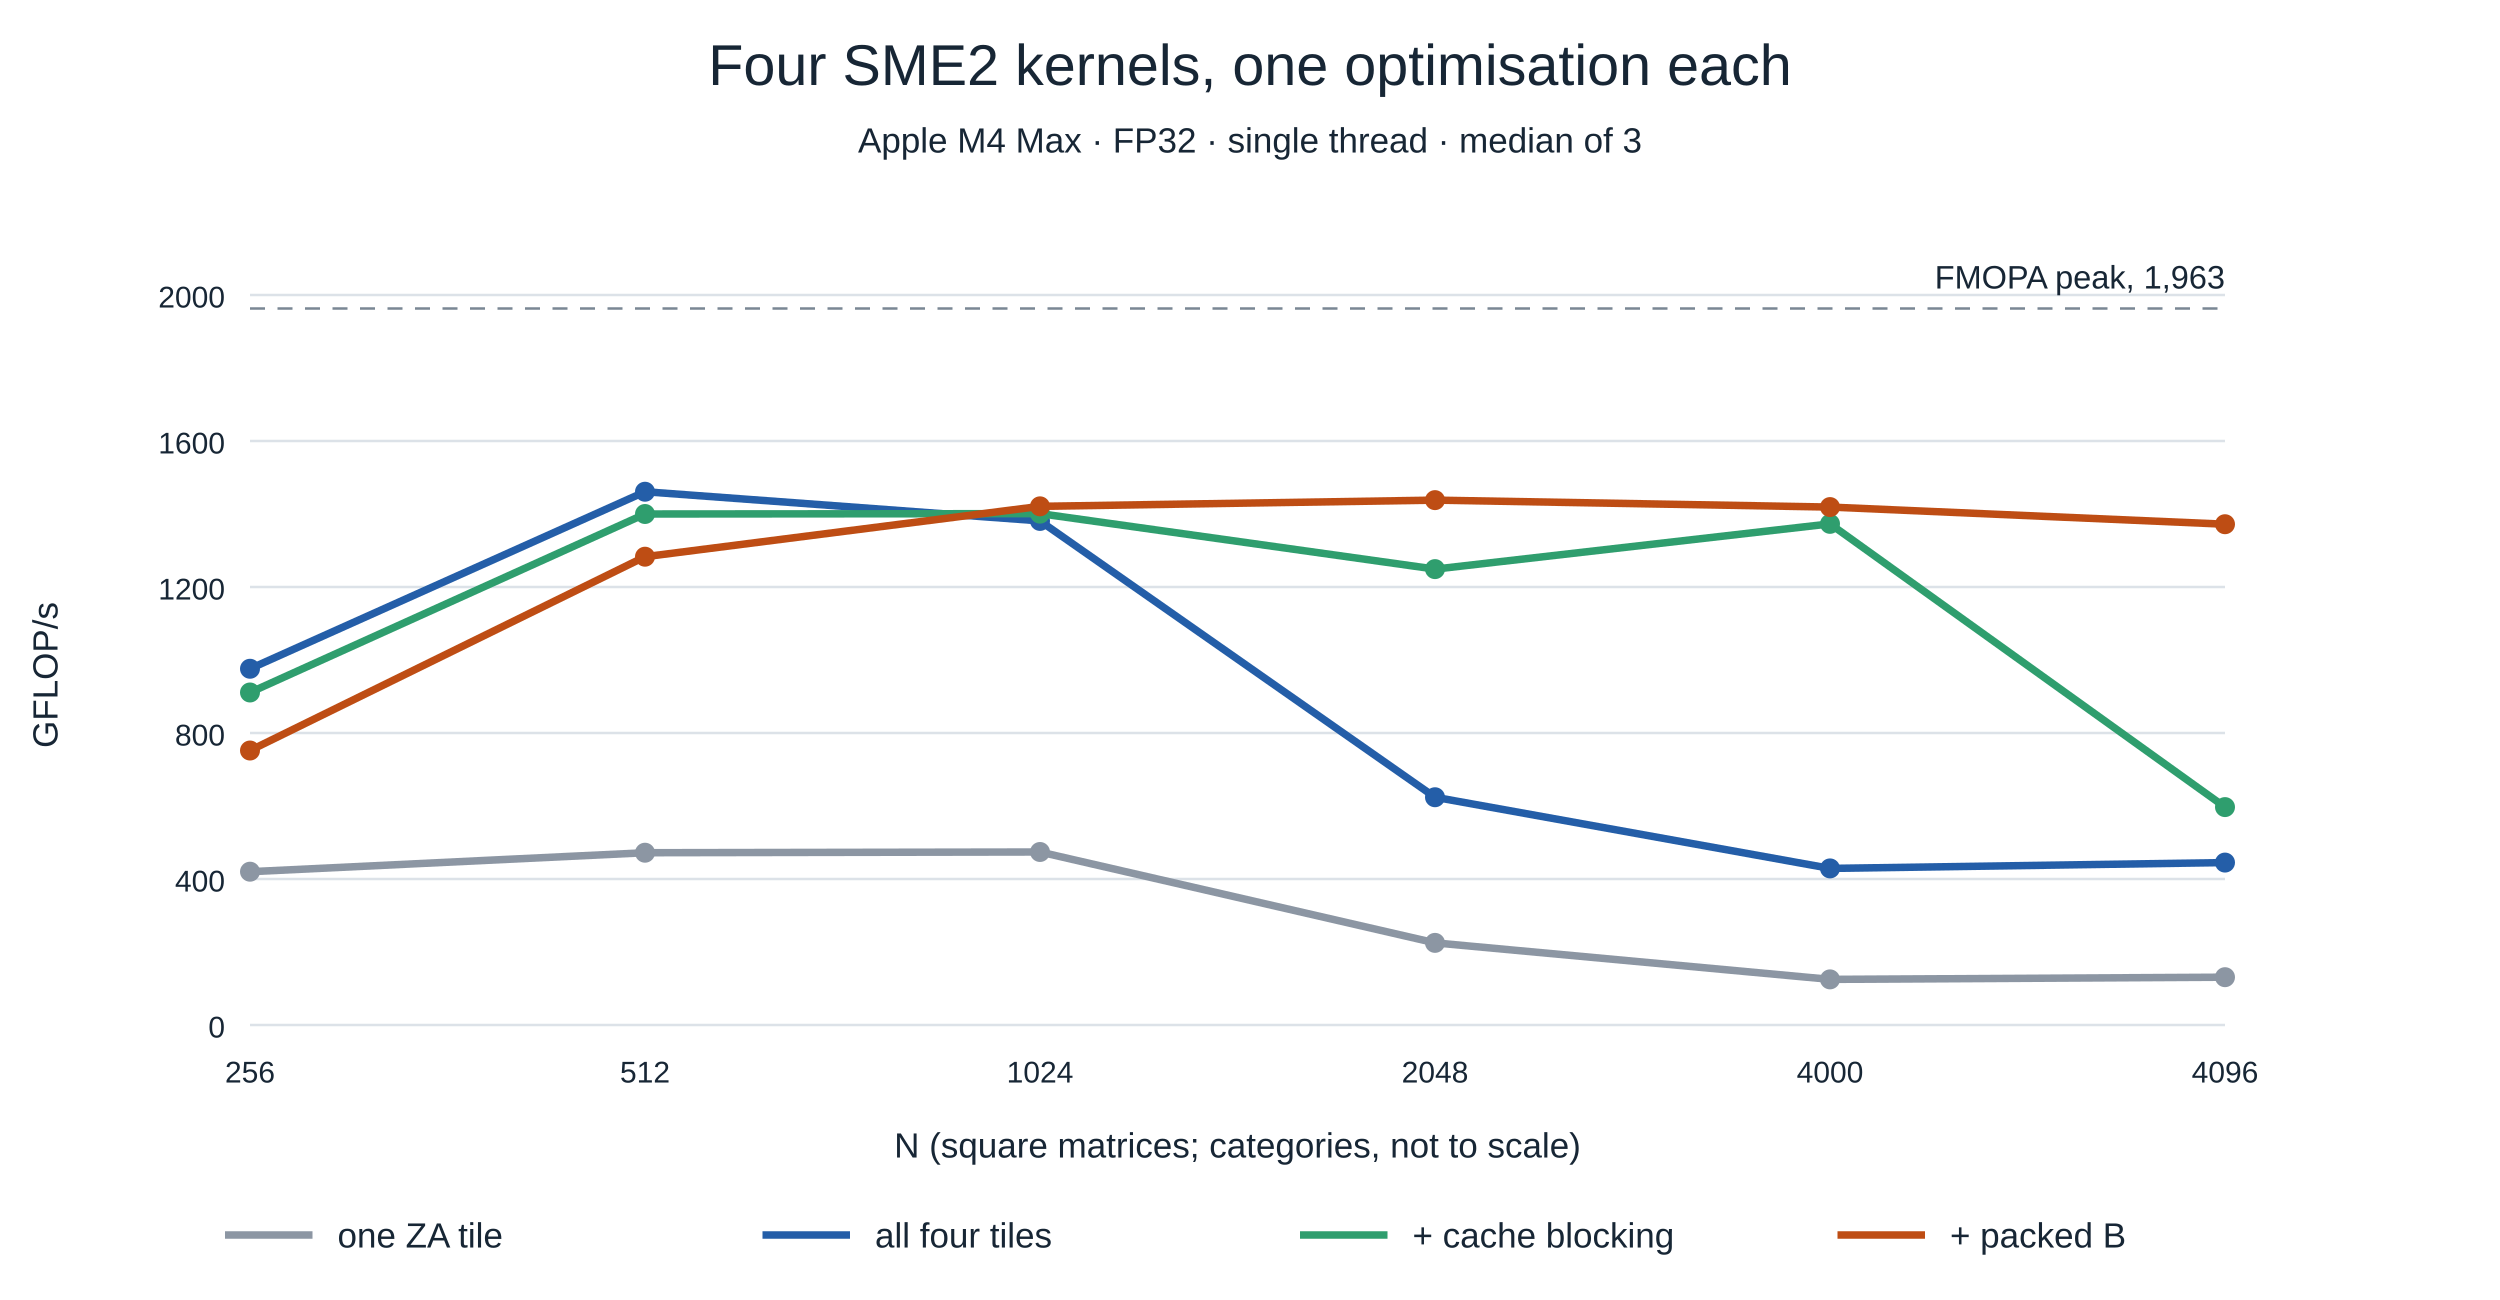
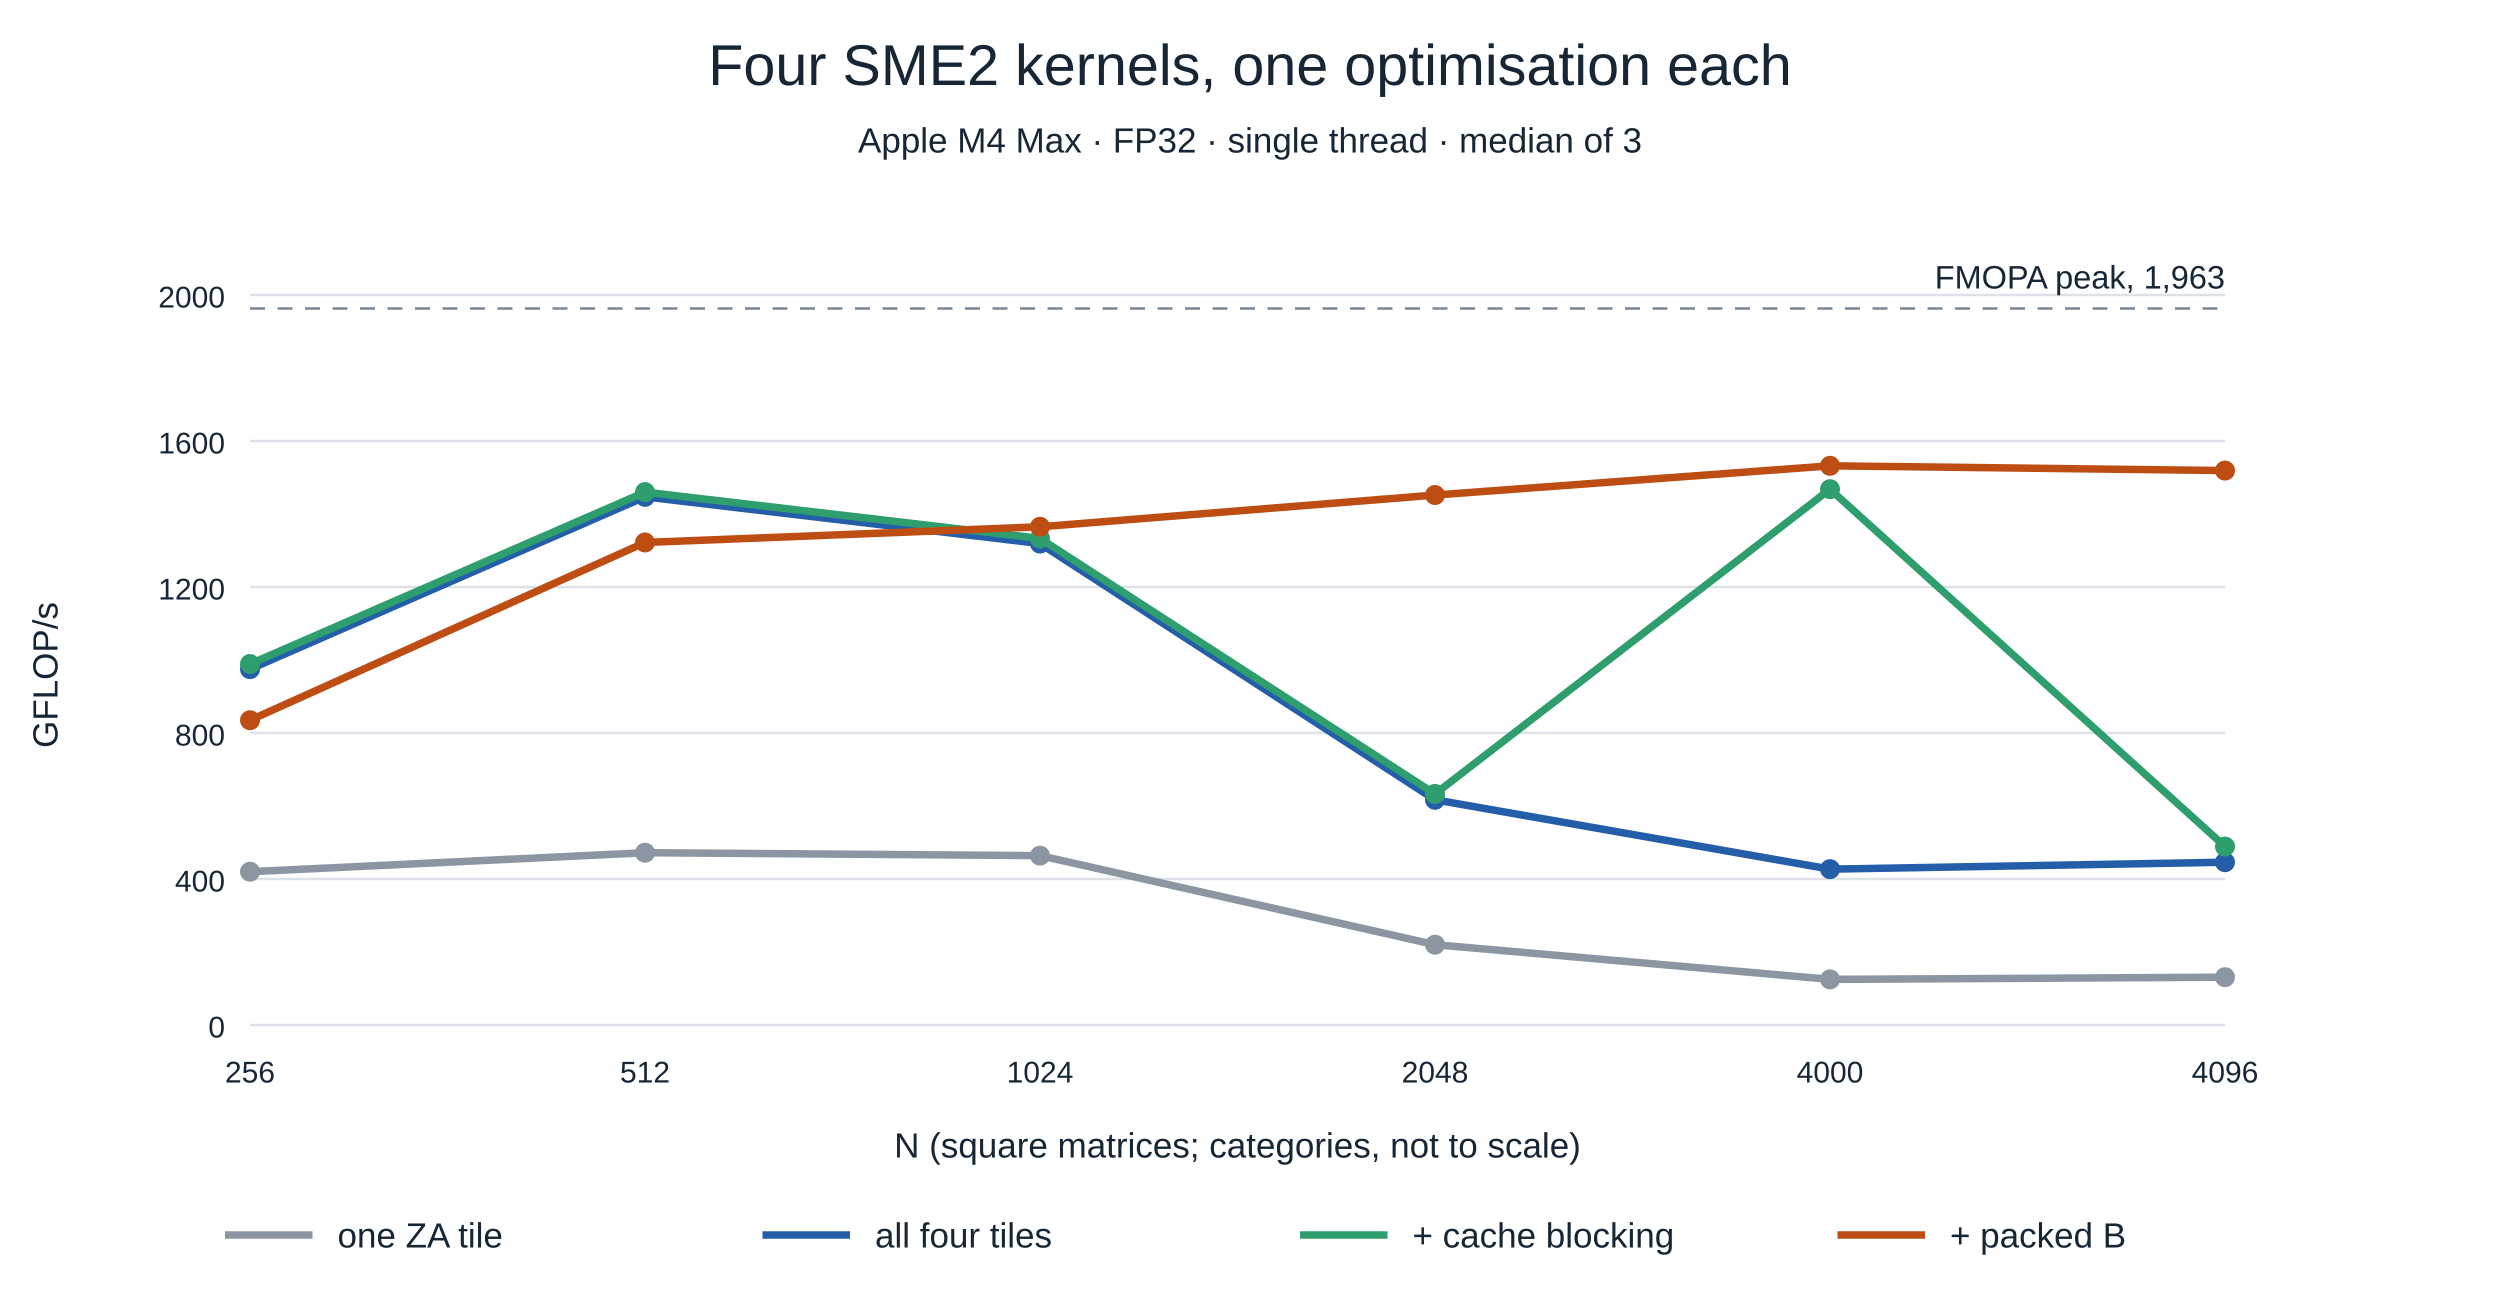
<svg xmlns="http://www.w3.org/2000/svg" width="1000" height="520" viewBox="0 0 1000 520" role="img">
  <rect width="1000" height="520" fill="white" />
  <g font-family="Arial, sans-serif" fill="#172635">
    <text x="500" y="34" font-size="23" text-anchor="middle">Four SME2 kernels, one optimisation each</text>
    <text x="500" y="61" font-size="14" text-anchor="middle">Apple M4 Max · FP32 · single thread · median of 3</text>
    <text x="495.0" y="99" font-size="17" text-anchor="middle" />
    <path d="M 100 410.0 H 890" stroke="#dce2e8" />
    <text x="90" y="415.0" font-size="12" text-anchor="end">0</text>
    <path d="M 100 351.6 H 890" stroke="#dce2e8" />
    <text x="90" y="356.6" font-size="12" text-anchor="end">400</text>
    <path d="M 100 293.2 H 890" stroke="#dce2e8" />
    <text x="90" y="298.2" font-size="12" text-anchor="end">800</text>
    <path d="M 100 234.8 H 890" stroke="#dce2e8" />
    <text x="90" y="239.8" font-size="12" text-anchor="end">1200</text>
    <path d="M 100 176.4 H 890" stroke="#dce2e8" />
    <text x="90" y="181.4" font-size="12" text-anchor="end">1600</text>
    <path d="M 100 118.0 H 890" stroke="#dce2e8" />
    <text x="90" y="123.0" font-size="12" text-anchor="end">2000</text>
    <path d="M 100 123.402 H 890" stroke="#7a8794" stroke-dasharray="6 5" />
    <text x="890" y="115.402" font-size="13" text-anchor="end">FMOPA peak, 1,963</text>
    <text x="100.0" y="433" font-size="12" text-anchor="middle">256</text>
    <text x="258.0" y="433" font-size="12" text-anchor="middle">512</text>
    <text x="416.0" y="433" font-size="12" text-anchor="middle">1024</text>
    <text x="574.0" y="433" font-size="12" text-anchor="middle">2048</text>
    <text x="732.0" y="433" font-size="12" text-anchor="middle">4000</text>
    <text x="890.0" y="433" font-size="12" text-anchor="middle">4096</text>
-     <polyline points="100.0,348.68 258.0,341.088 416.0,340.796 574.0,377.15 732.0,391.75 890.0,390.874" fill="none" stroke="#8c96a3" stroke-width="3" />
+     <polyline points="100.0,348.68 258.0,341.088 416.0,342.256 574.0,377.88 732.0,391.75 890.0,390.874" fill="none" stroke="#8c96a3" stroke-width="3" />
    <circle cx="100.0" cy="348.68" r="4" fill="#8c96a3" />
    <circle cx="258.0" cy="341.088" r="4" fill="#8c96a3" />
-     <circle cx="416.0" cy="340.796" r="4" fill="#8c96a3" />
-     <circle cx="574.0" cy="377.15" r="4" fill="#8c96a3" />
+     <circle cx="416.0" cy="342.256" r="4" fill="#8c96a3" />
+     <circle cx="574.0" cy="377.88" r="4" fill="#8c96a3" />
    <circle cx="732.0" cy="391.75" r="4" fill="#8c96a3" />
    <circle cx="890.0" cy="390.874" r="4" fill="#8c96a3" />
-     <polyline points="100.0,267.504 258.0,196.694 416.0,208.374 574.0,318.896 732.0,347.366 890.0,345.03" fill="none" stroke="#245ea8" stroke-width="3" />
-     <circle cx="100.0" cy="267.504" r="4" fill="#245ea8" />
-     <circle cx="258.0" cy="196.694" r="4" fill="#245ea8" />
-     <circle cx="416.0" cy="208.374" r="4" fill="#245ea8" />
-     <circle cx="574.0" cy="318.896" r="4" fill="#245ea8" />
-     <circle cx="732.0" cy="347.366" r="4" fill="#245ea8" />
-     <circle cx="890.0" cy="345.03" r="4" fill="#245ea8" />
-     <polyline points="100.0,276.994 258.0,205.6 416.0,205.454 574.0,227.646 732.0,209.542 890.0,322.838" fill="none" stroke="#2f9e6e" stroke-width="3" />
-     <circle cx="100.0" cy="276.994" r="4" fill="#2f9e6e" />
-     <circle cx="258.0" cy="205.6" r="4" fill="#2f9e6e" />
-     <circle cx="416.0" cy="205.454" r="4" fill="#2f9e6e" />
-     <circle cx="574.0" cy="227.646" r="4" fill="#2f9e6e" />
-     <circle cx="732.0" cy="209.542" r="4" fill="#2f9e6e" />
-     <circle cx="890.0" cy="322.838" r="4" fill="#2f9e6e" />
-     <polyline points="100.0,300.208 258.0,222.682 416.0,202.534 574.0,200.052 732.0,202.826 890.0,209.688" fill="none" stroke="#be4d14" stroke-width="3" />
-     <circle cx="100.0" cy="300.208" r="4" fill="#be4d14" />
-     <circle cx="258.0" cy="222.682" r="4" fill="#be4d14" />
-     <circle cx="416.0" cy="202.534" r="4" fill="#be4d14" />
-     <circle cx="574.0" cy="200.052" r="4" fill="#be4d14" />
-     <circle cx="732.0" cy="202.826" r="4" fill="#be4d14" />
-     <circle cx="890.0" cy="209.688" r="4" fill="#be4d14" />
+     <polyline points="100.0,267.65 258.0,198.738 416.0,217.426 574.0,319.918 732.0,347.658 890.0,344.884" fill="none" stroke="#245ea8" stroke-width="3" />
+     <circle cx="100.0" cy="267.65" r="4" fill="#245ea8" />
+     <circle cx="258.0" cy="198.738" r="4" fill="#245ea8" />
+     <circle cx="416.0" cy="217.426" r="4" fill="#245ea8" />
+     <circle cx="574.0" cy="319.918" r="4" fill="#245ea8" />
+     <circle cx="732.0" cy="347.658" r="4" fill="#245ea8" />
+     <circle cx="890.0" cy="344.884" r="4" fill="#245ea8" />
+     <polyline points="100.0,265.606 258.0,196.84 416.0,215.382 574.0,317.582 732.0,195.672 890.0,338.606" fill="none" stroke="#2f9e6e" stroke-width="3" />
+     <circle cx="100.0" cy="265.606" r="4" fill="#2f9e6e" />
+     <circle cx="258.0" cy="196.84" r="4" fill="#2f9e6e" />
+     <circle cx="416.0" cy="215.382" r="4" fill="#2f9e6e" />
+     <circle cx="574.0" cy="317.582" r="4" fill="#2f9e6e" />
+     <circle cx="732.0" cy="195.672" r="4" fill="#2f9e6e" />
+     <circle cx="890.0" cy="338.606" r="4" fill="#2f9e6e" />
+     <polyline points="100.0,288.09 258.0,216.988 416.0,210.71 574.0,198.008 732.0,186.328 890.0,188.226" fill="none" stroke="#be4d14" stroke-width="3" />
+     <circle cx="100.0" cy="288.09" r="4" fill="#be4d14" />
+     <circle cx="258.0" cy="216.988" r="4" fill="#be4d14" />
+     <circle cx="416.0" cy="210.71" r="4" fill="#be4d14" />
+     <circle cx="574.0" cy="198.008" r="4" fill="#be4d14" />
+     <circle cx="732.0" cy="186.328" r="4" fill="#be4d14" />
+     <circle cx="890.0" cy="188.226" r="4" fill="#be4d14" />
    <text x="495.0" y="463" font-size="14" text-anchor="middle">N (square matrices; categories, not to scale)</text>
    <text transform="translate(23 270) rotate(-90)" text-anchor="middle" font-size="14">GFLOP/s</text>
    <path d="M 90.0 494 h 35" stroke="#8c96a3" stroke-width="3" />
    <text x="135.0" y="499" font-size="14" text-anchor="start">one ZA tile</text>
    <path d="M 305.0 494 h 35" stroke="#245ea8" stroke-width="3" />
    <text x="350.0" y="499" font-size="14" text-anchor="start">all four tiles</text>
    <path d="M 520.0 494 h 35" stroke="#2f9e6e" stroke-width="3" />
    <text x="565.0" y="499" font-size="14" text-anchor="start">+ cache blocking</text>
    <path d="M 735.0 494 h 35" stroke="#be4d14" stroke-width="3" />
    <text x="780.0" y="499" font-size="14" text-anchor="start">+ packed B</text>
  </g>
</svg>
